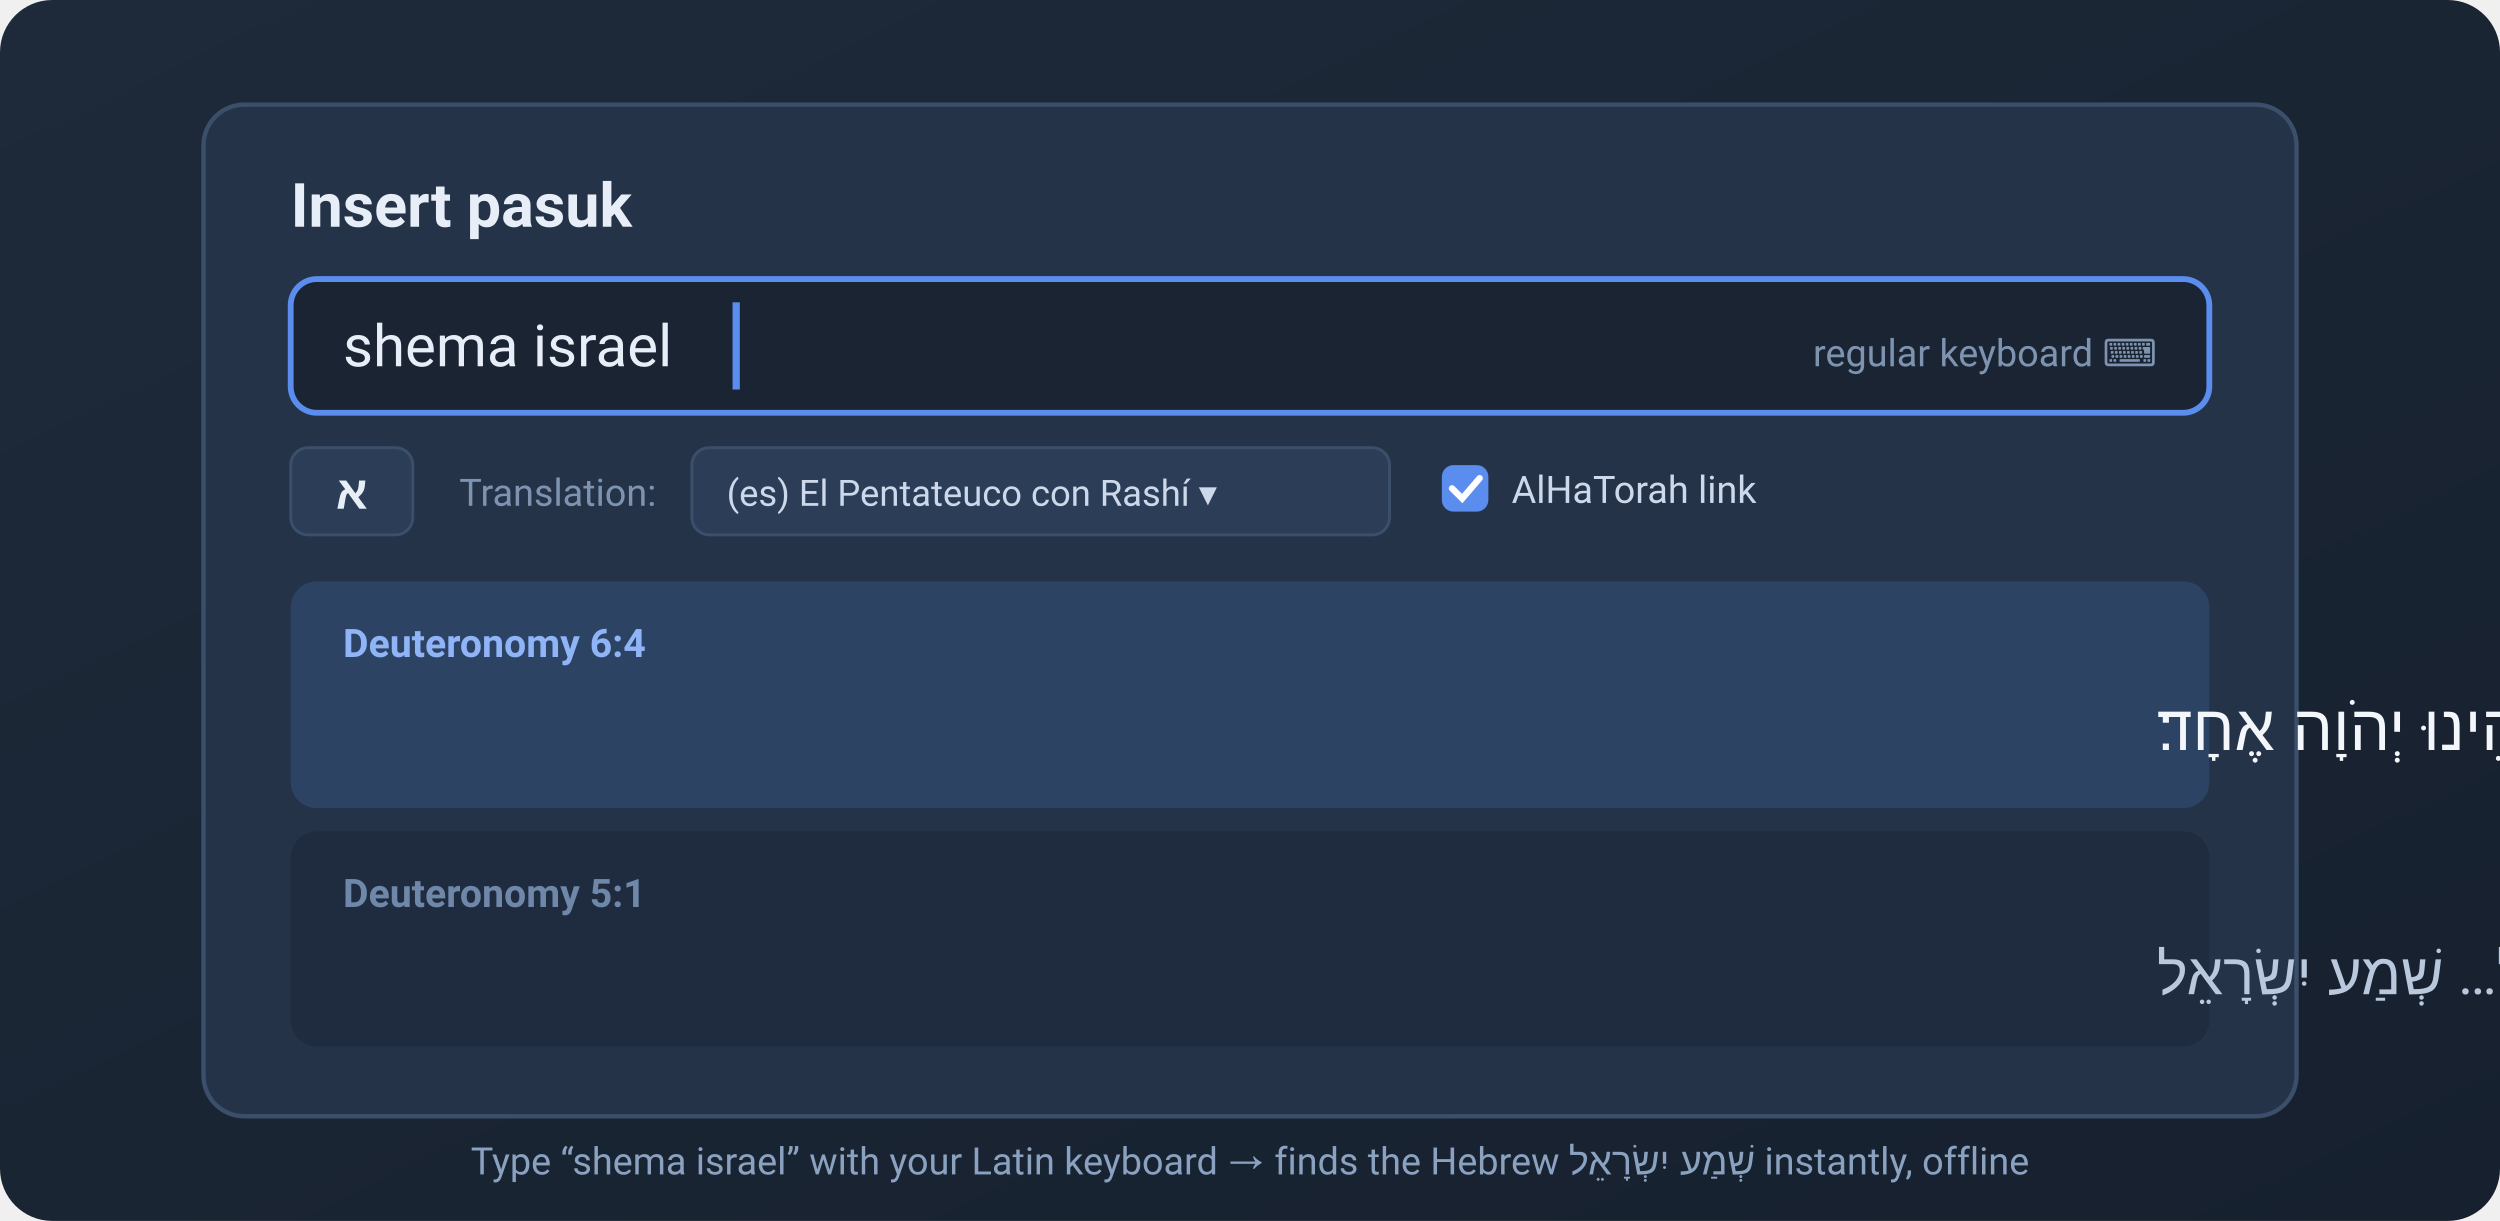
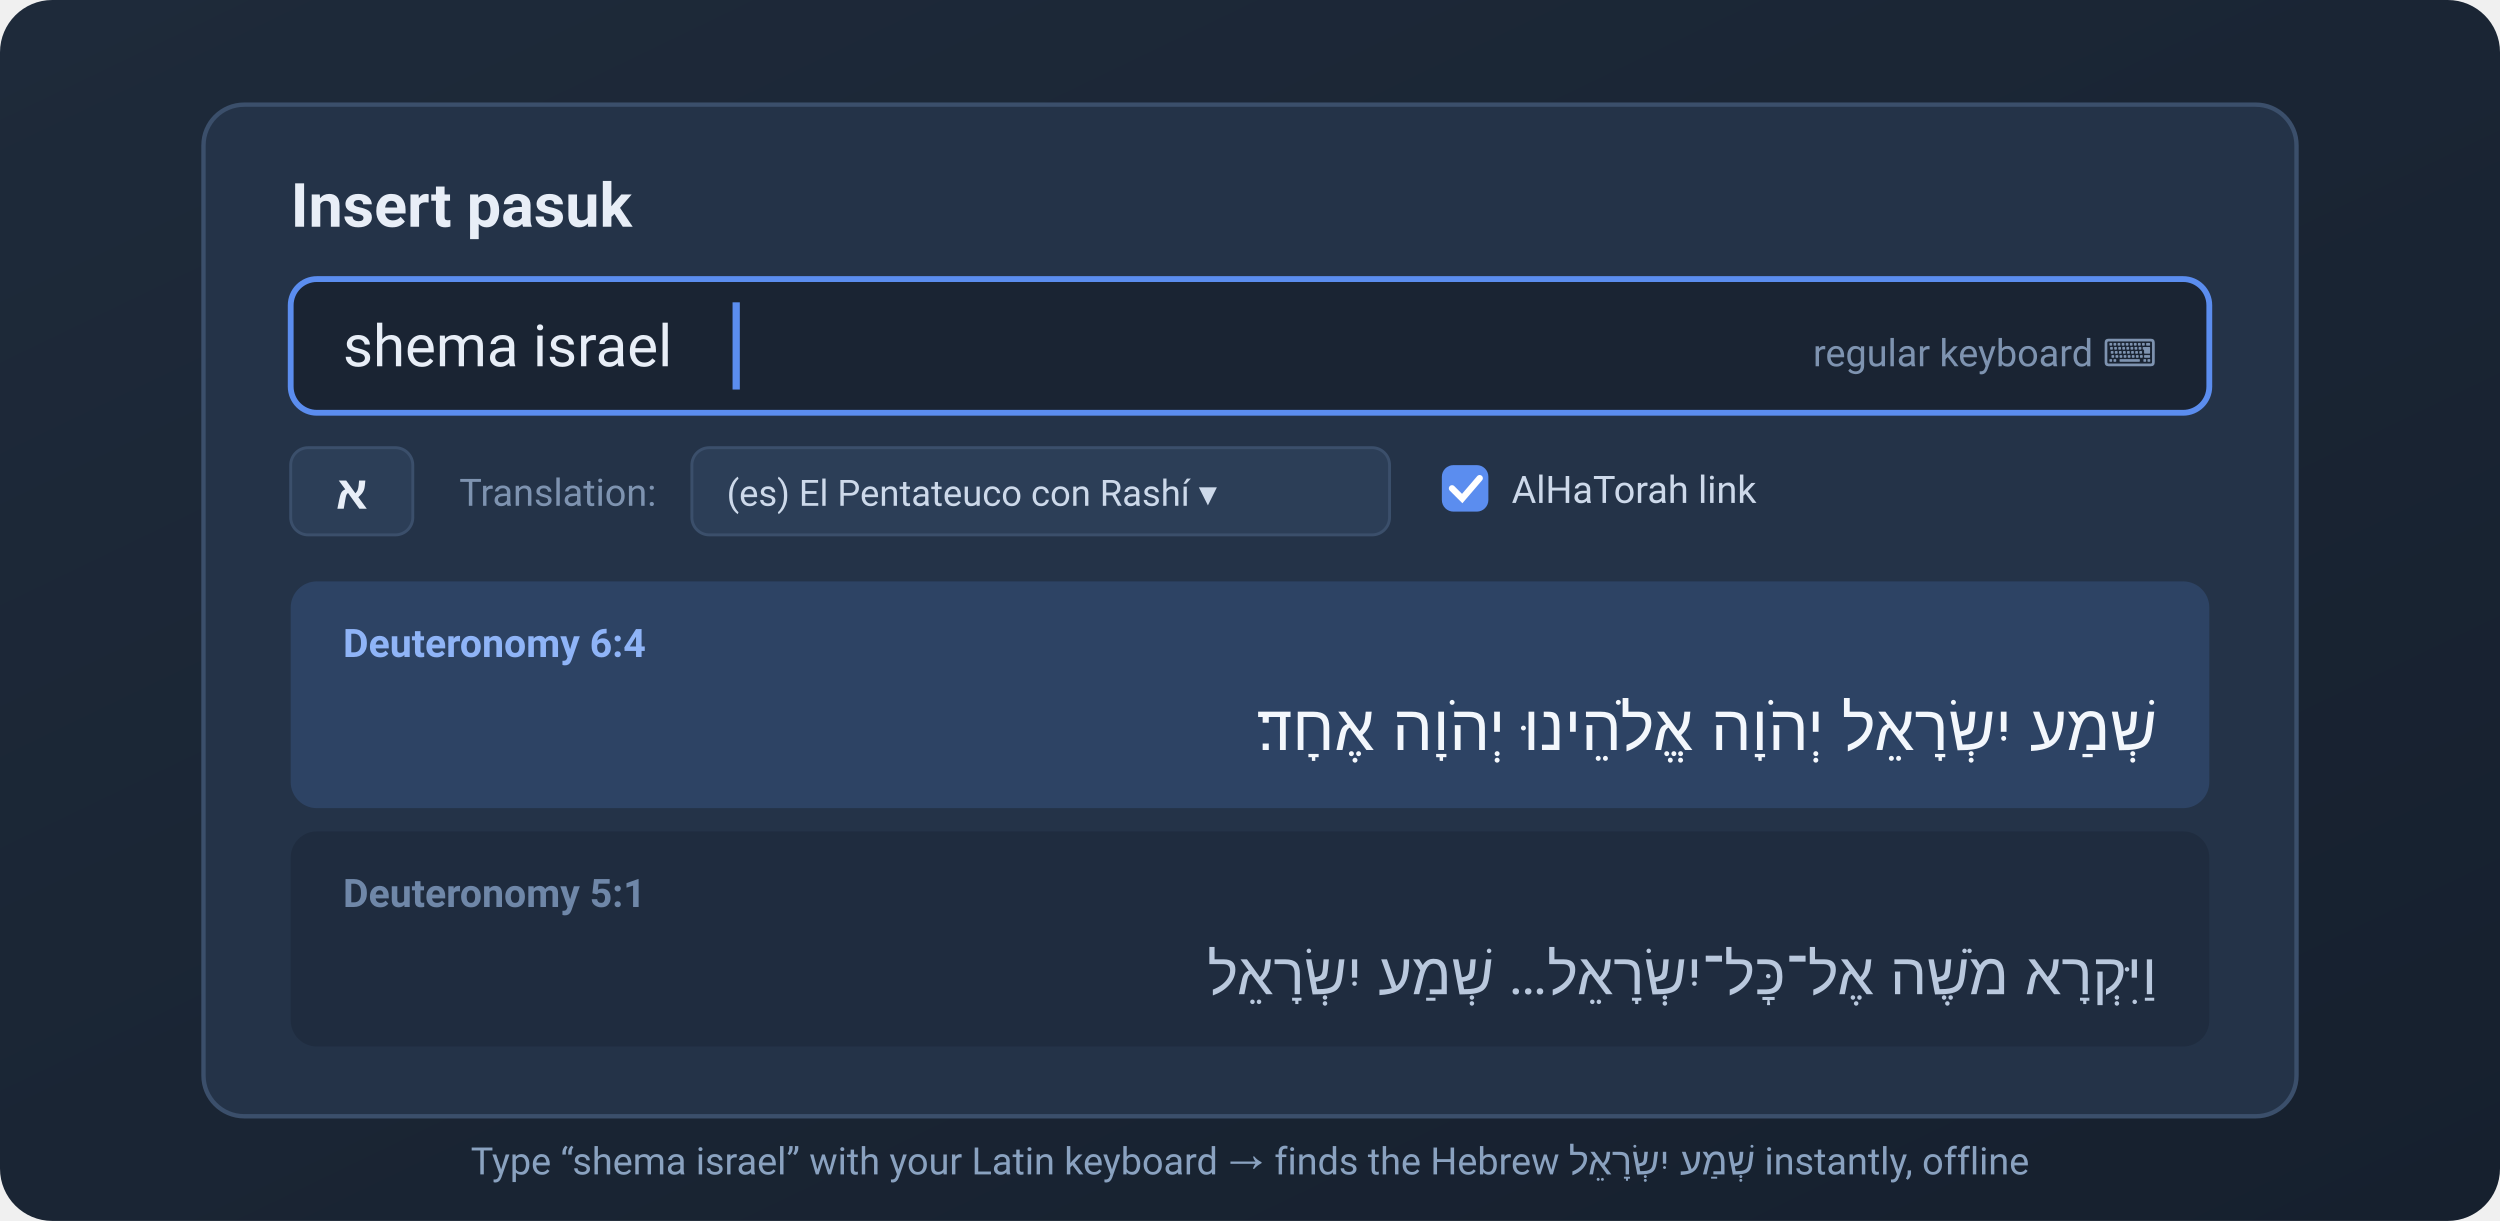
<svg xmlns="http://www.w3.org/2000/svg" viewBox="0 0 860 420" font-family="-apple-system, 'Segoe UI', Roboto, Helvetica, Arial, sans-serif">
  <defs>
    <linearGradient id="bg" x1="0" y1="0" x2="1" y2="1">
      <stop offset="0" stop-color="#1e2a3a" />
      <stop offset="1" stop-color="#16202e" />
    </linearGradient>
  </defs>
  <rect width="860" height="420" rx="18" fill="url(#bg)" />
  <rect x="70" y="36" width="720" height="348" rx="14" fill="#243348" stroke="#3b4f6b" stroke-width="1.5" />
  <text x="100" y="78" font-size="21" font-weight="700" fill="#e8eef7">Insert pasuk</text>
  <rect x="100" y="96" width="660" height="46" rx="9" fill="#1a2433" stroke="#5b8def" stroke-width="2" />
  <text x="118" y="126" font-size="20" fill="#e8eef7">shema israel</text>
  <rect x="252" y="104" width="2.5" height="30" fill="#5b8def">
    <animate attributeName="opacity" values="1;0;1" dur="1.2s" repeatCount="indefinite" />
  </rect>
  <text x="742" y="126" font-size="13" fill="#7e93b0" text-anchor="end">regular keyboard ⌨️</text>
  <rect x="100" y="154" width="42" height="30" rx="6" fill="#2c3e57" stroke="#3b4f6b" />
  <text x="121" y="175" font-size="16" font-weight="700" fill="#e8eef7" text-anchor="middle">א</text>
  <text x="158" y="174" font-size="13" fill="#7e93b0">Translation:</text>
  <rect x="238" y="154" width="240" height="30" rx="6" fill="#2c3e57" stroke="#3b4f6b" />
  <text x="250" y="174" font-size="12.5" fill="#cdd9ea">(es) El Pentateuco con Rashí ▾</text>
  <rect x="496" y="160" width="16" height="16" rx="4" fill="#5b8def" />
  <path d="M499.5 168 l3.5 3.5 l6 -7" stroke="#fff" stroke-width="2.2" fill="none" stroke-linecap="round" />
  <text x="520" y="173" font-size="13" fill="#cdd9ea">AlHaTorah link</text>
  <rect x="100" y="200" width="660" height="78" rx="9" fill="#2d4364" />
  <text x="118" y="226" font-size="13.5" font-weight="700" fill="#8fb4f7">Deuteronomy 6:4</text>
-   <text x="742" y="258" font-size="22" fill="#f3f7fc" text-anchor="end" direction="rtl">שְׁמַע יִשְׂרָאֵל יְהֹוָה אֱלֹהֵינוּ יְהֹוָה אֶחָד׃</text>
+   <text x="742" y="258" font-size="22" fill="#f3f7fc" text-anchor="start" direction="rtl">שְׁמַע יִשְׂרָאֵל יְהֹוָה אֱלֹהֵינוּ יְהֹוָה אֶחָד׃</text>
  <rect x="100" y="286" width="660" height="74" rx="9" fill="#1f2c3f" />
  <text x="118" y="312" font-size="13.5" font-weight="700" fill="#6f87a8">Deuteronomy 5:1</text>
-   <text x="742" y="342" font-size="20" fill="#b9c8dd" text-anchor="end" direction="rtl">וַיִּקְרָא מֹשֶׁה אֶל־כׇּל־יִשְׂרָאֵל… שְׁמַע יִשְׂרָאֵל</text>
+   <text x="742" y="342" font-size="20" fill="#b9c8dd" text-anchor="start" direction="rtl">וַיִּקְרָא מֹשֶׁה אֶל־כׇּל־יִשְׂרָאֵל… שְׁמַע יִשְׂרָאֵל</text>
  <text x="430" y="404" font-size="13" fill="#8aa2c0" text-anchor="middle">Type “shema israel” with your Latin keyboard → finds the Hebrew שְׁמַע יִשְׂרָאֵל instantly, offline</text>
</svg>
